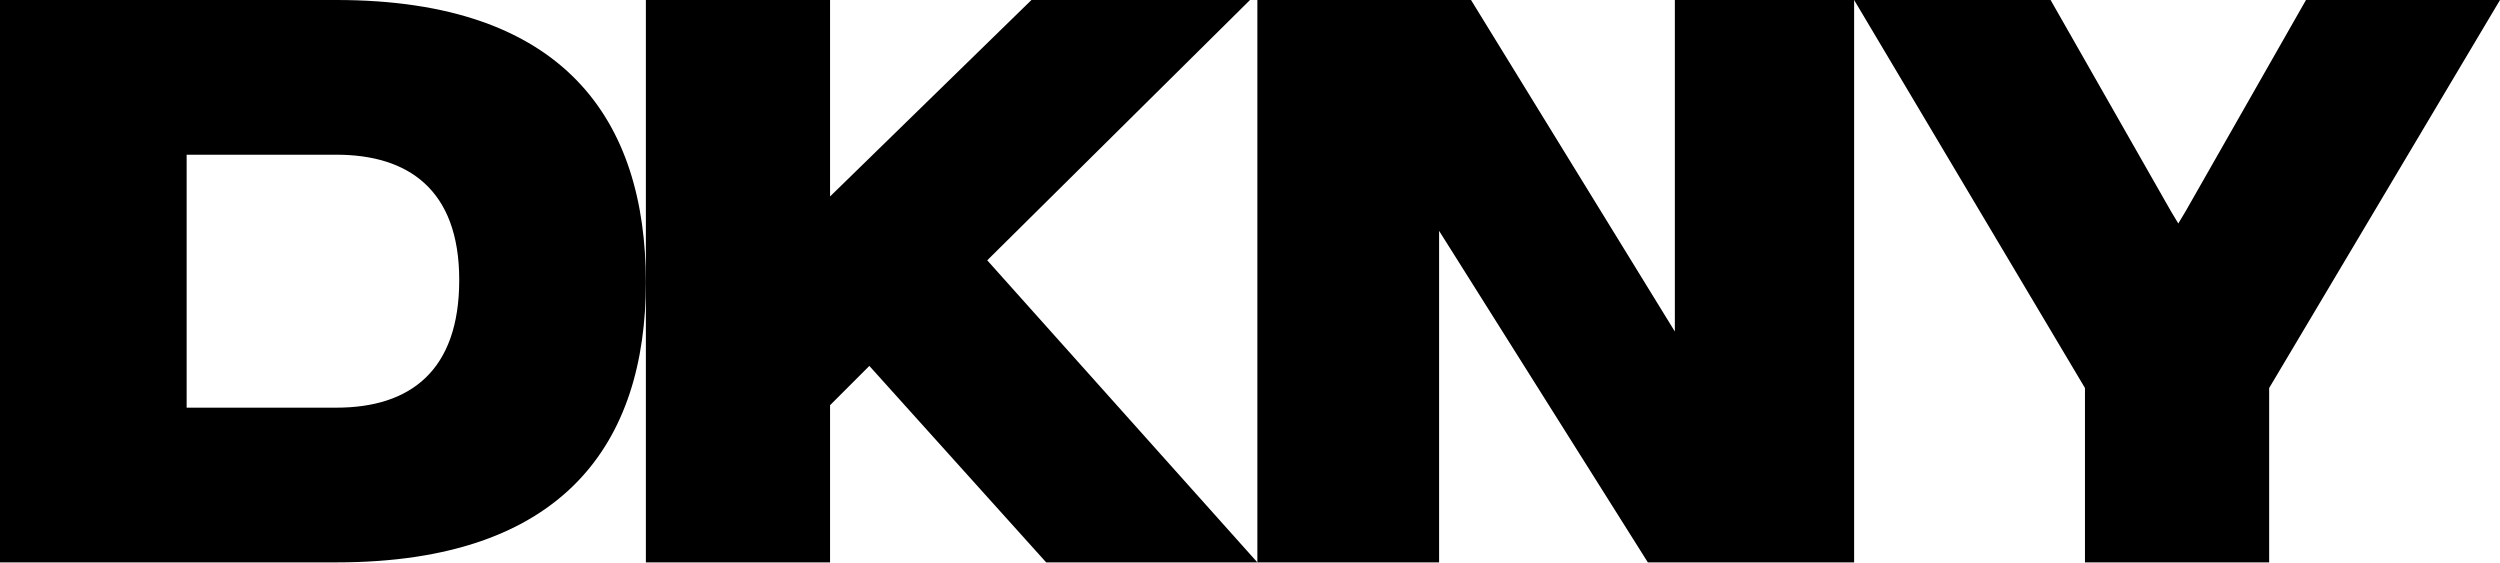
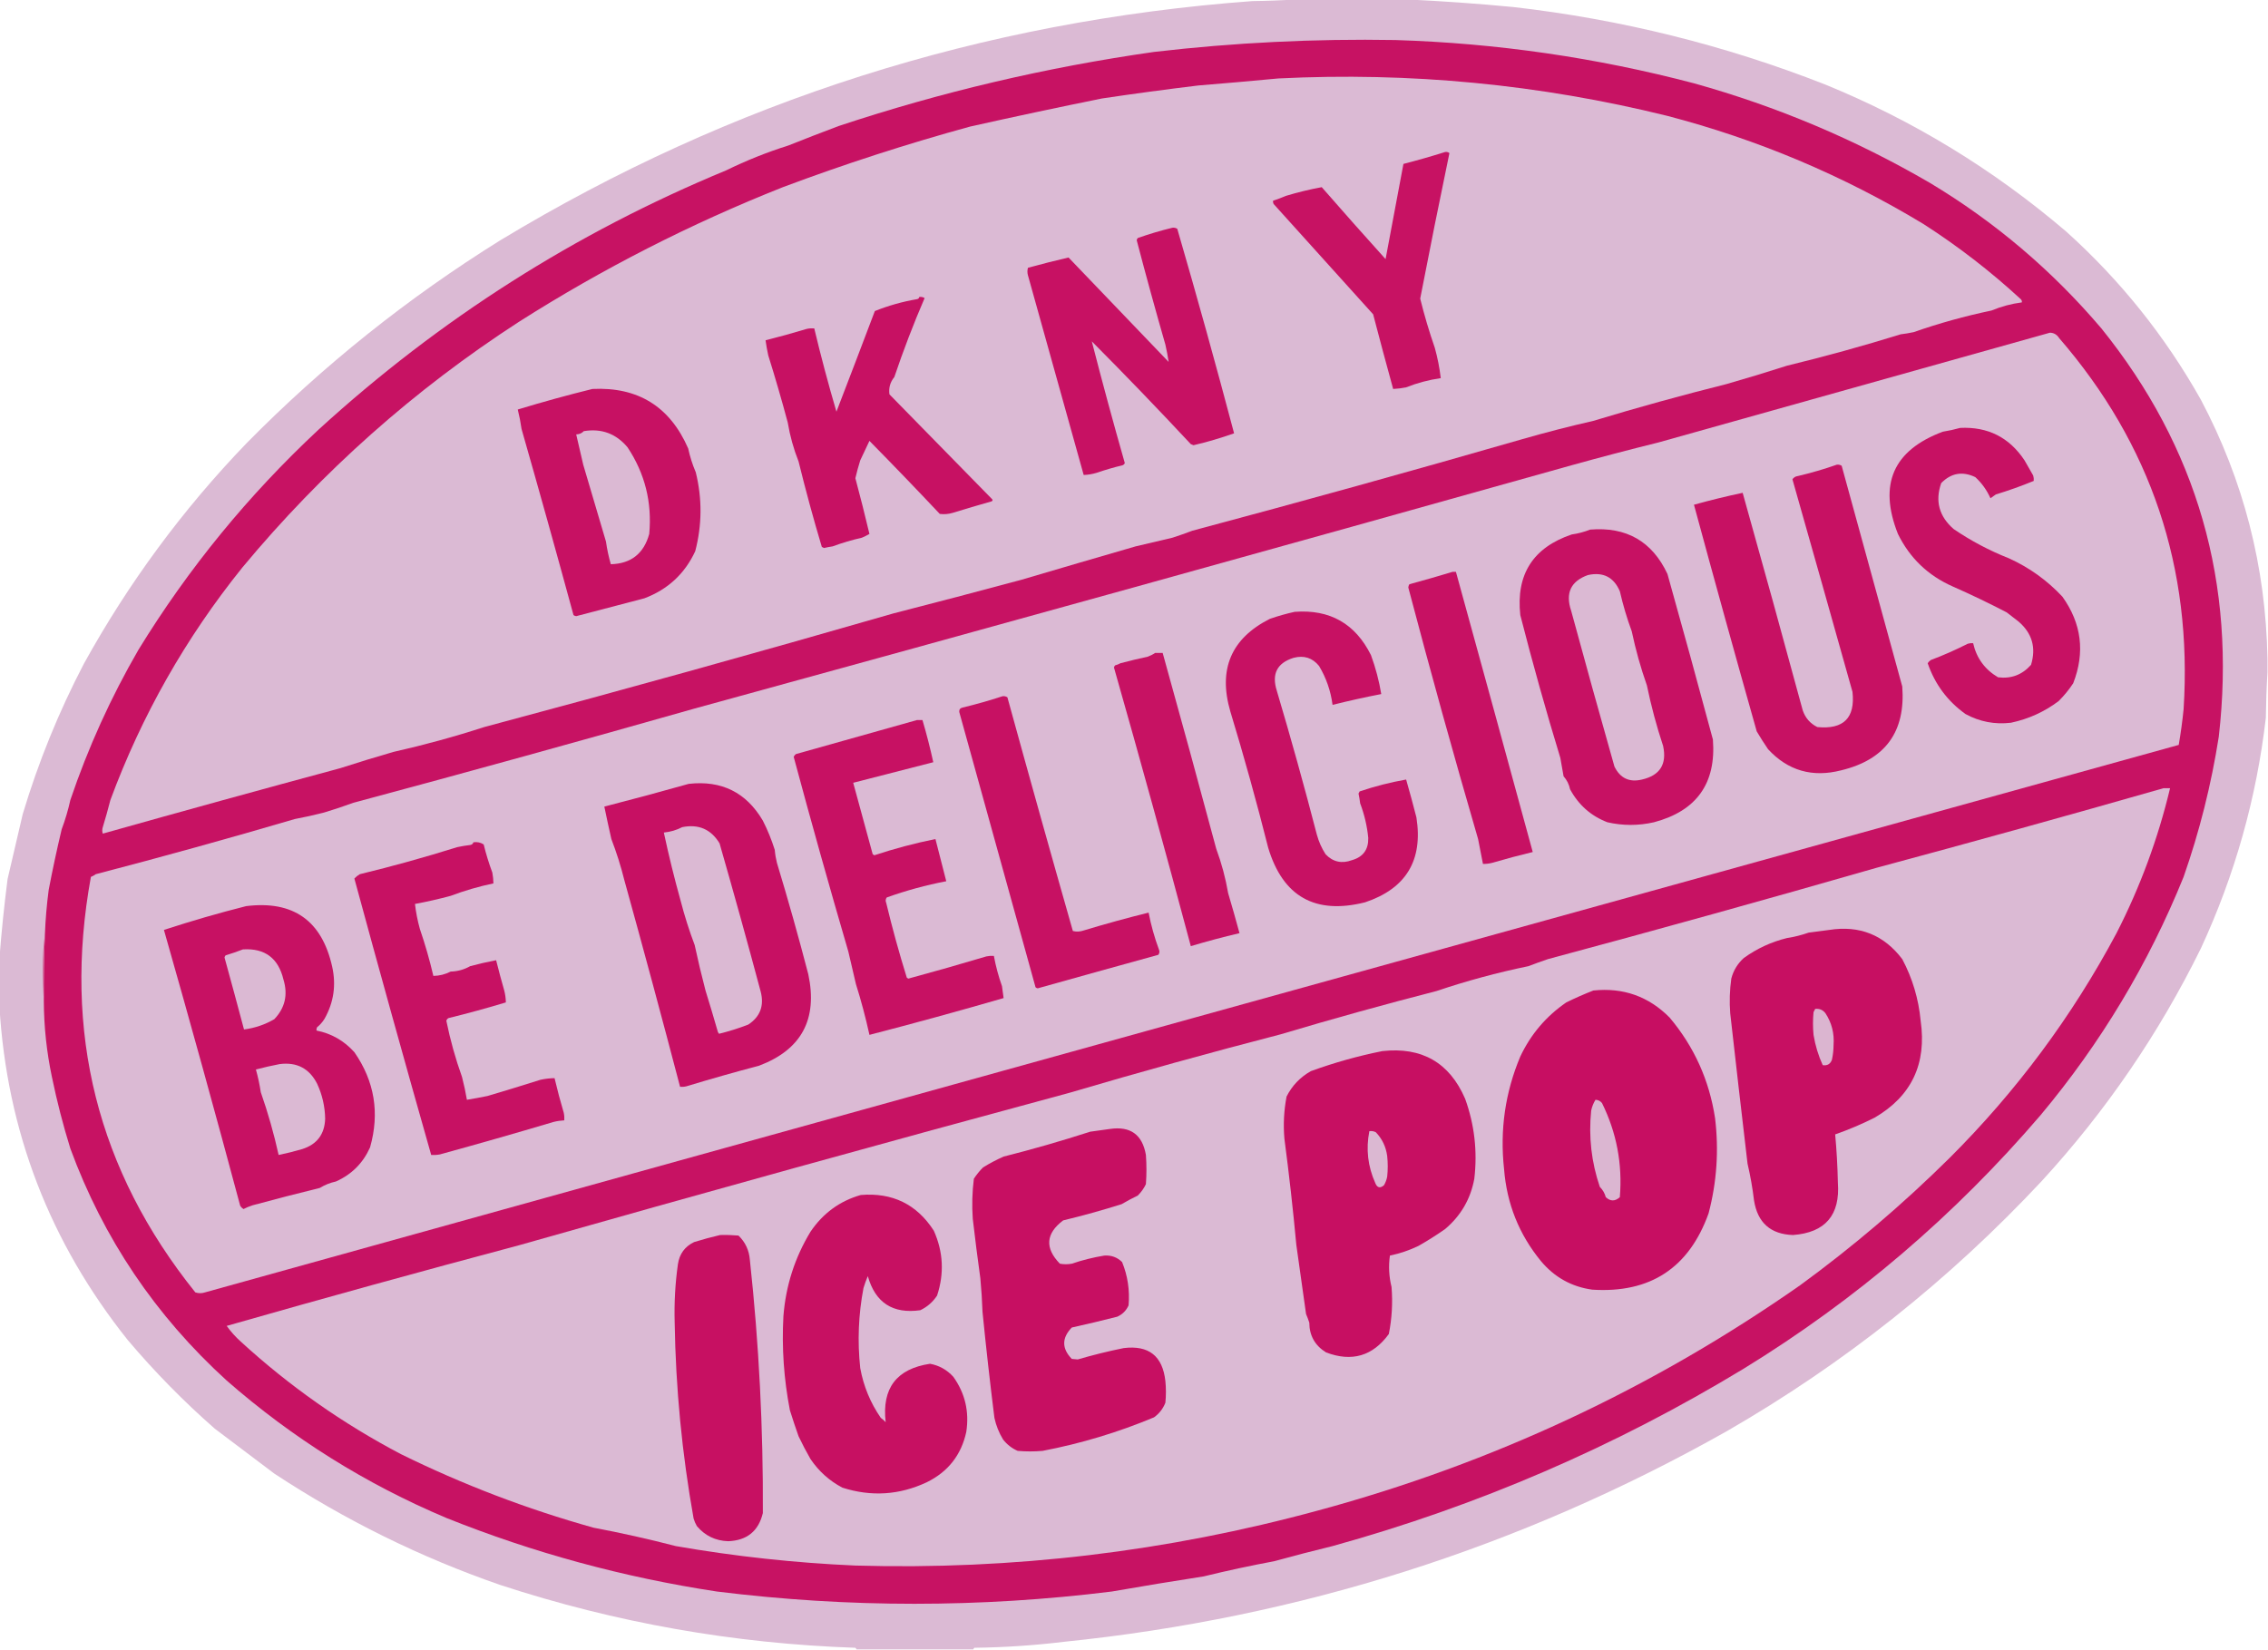
- <svg xmlns="http://www.w3.org/2000/svg" version="1.1" class="logo--image dkny_logo" x="0px" y="0px" width="101.8" height="22.9" xml:space="preserve" viewBox="8.9 21 101.8 22.9">
+ <svg xmlns="http://www.w3.org/2000/svg" version="1.1" width="2096px" height="1525px" style="shape-rendering:geometricPrecision; text-rendering:geometricPrecision; image-rendering:optimizeQuality; fill-rule:evenodd; clip-rule:evenodd">
  <g>
-     <path class="dkny_logo_st0" d="M22.6,21H8.9v22.9h13.7c9.3,0,12.6-4.9,12.6-11.4C35.2,25.9,31.9,21,22.6,21z M22.6,37.6h-6.1V27.3h6.1   c2.9,0,5,1.4,5,5.1C27.6,36.1,25.6,37.6,22.6,37.6z" />
-     <polygon class="dkny_logo_st0" points="77.1,34.5 68.8,21 60.1,21 60.1,43.9 67.5,43.9 67.5,30.4 76,43.9 84.4,43.9 84.4,21 77.1,21  " />
-     <polygon class="dkny_logo_st0" points="102.8,21 97.9,29.6 97.6,30.1 97.3,29.6 92.4,21 84.4,21 93.8,36.8 93.8,36.8 93.8,43.9 101.3,43.9    101.3,36.8 101.3,36.8 110.7,21  " />
-     <polygon class="dkny_logo_st0" points="59.8,21 50.9,21 42.7,29 42.7,21 35.2,21 35.2,32.5 35.2,43.9 42.7,43.9 42.7,37.5 44.3,35.9    51.5,43.9 60.1,43.9 49.1,31.6  " />
+     <path style="opacity:1" fill="#dbbad4" d="M 1197.5,-0.5 C 1231.83,-0.5 1266.17,-0.5 1300.5,-0.5C 1333.15,1.033 1365.82,3.366 1398.5,6.5C 1497.79,17.824 1593.79,41.657 1686.5,78C 1767.86,111.207 1842.19,156.54 1909.5,214C 1959.55,259.042 2001.05,310.875 2034,369.5C 2073.41,444.023 2093.91,523.689 2095.5,608.5C 2095.5,612.833 2095.5,617.167 2095.5,621.5C 2094.67,635.327 2094.17,649.327 2094,663.5C 2085.34,737.822 2065.34,808.822 2034,876.5C 1995.26,955.233 1946.26,1026.9 1887,1091.5C 1801.23,1183.29 1704.07,1260.46 1595.5,1323C 1404.76,1430.47 1200.59,1495.3 983,1517.5C 955.688,1520.81 928.188,1522.64 900.5,1523C 899.944,1523.38 899.611,1523.88 899.5,1524.5C 863.5,1524.5 827.5,1524.5 791.5,1524.5C 791.389,1523.88 791.056,1523.38 790.5,1523C 678.19,1519.17 568.857,1499.84 462.5,1465C 388.719,1439.49 319.052,1405.15 253.5,1362C 235.03,1348.13 216.697,1334.29 198.5,1320.5C 169.757,1295.31 142.923,1267.98 118,1238.5C 45.861,1148.04 6.362,1045.37 -0.5,930.5C -0.5,915.5 -0.5,900.5 -0.5,885.5C 1.37,861.264 3.87,836.931 7,812.5C 11.663,792.514 16.33,772.514 21,752.5C 35.452,704.293 54.285,657.96 77.5,613.5C 118.813,538.727 168.98,470.727 228,409.5C 298.529,337.917 376.696,275.417 462.5,222C 675.724,93.159 907.391,19.493 1157.5,1C 1171.01,0.831 1184.34,0.331 1197.5,-0.5 Z" />
+   </g>
+   <g>
+     <path style="opacity:1" fill="#c71263" d="M 40.5,925.5 C 40.266,904.817 40.599,884.151 41.5,863.5C 42.035,849.78 43.202,836.114 45,822.5C 48.558,803.846 52.558,785.179 57,766.5C 60.29,757.743 62.957,748.743 65,739.5C 81.363,691.084 102.363,644.751 128,600.5C 174.097,525.361 229.597,457.528 294.5,397C 406.253,294.912 531.753,215.079 671,157.5C 689.665,148.371 708.832,140.704 728.5,134.5C 743.99,128.333 759.49,122.333 775,116.5C 869.741,85.026 966.907,62.193 1066.5,48C 1140.58,39.371 1214.92,35.705 1289.5,37C 1383.19,39.908 1475.19,53.241 1565.5,77C 1642.14,98.329 1714.81,128.996 1783.5,169C 1843.53,205.007 1896.37,249.84 1942,303.5C 2030.64,413.498 2066.8,539.331 2050.5,681C 2043.55,725.288 2032.71,768.455 2018,810.5C 1985.59,890.633 1941.59,963.966 1886,1030.5C 1806.57,1123.3 1715.07,1201.46 1611.5,1265C 1492.71,1337.08 1366.05,1391.75 1231.5,1429C 1213.31,1433.43 1195.31,1438.1 1177.5,1443C 1155.64,1447.07 1133.97,1451.74 1112.5,1457C 1084.02,1461.41 1055.68,1466.08 1027.5,1471C 905.804,1486.12 784.137,1486.12 662.5,1471C 576.295,1457.91 492.962,1435.24 412.5,1403C 338.055,1371.61 270.388,1329.27 209.5,1276C 143.643,1216.03 95.477,1144.53 65,1061.5C 58.273,1039.84 52.607,1017.84 48,995.5C 43.121,972.419 40.621,949.086 40.5,925.5 Z" />
+   </g>
+   <g>
+     <path style="opacity:1" fill="#dbbad4" d="M 1181.5,72.5 C 1303.06,66.454 1422.73,77.954 1540.5,107C 1624.34,128.837 1703.34,162.17 1777.5,207C 1809.45,227.495 1839.45,250.661 1867.5,276.5C 1868.39,277.325 1868.72,278.325 1868.5,279.5C 1858.78,280.761 1849.45,283.261 1840.5,287C 1815.88,292.15 1791.88,298.816 1768.5,307C 1764.53,307.853 1760.53,308.519 1756.5,309C 1721.9,319.735 1686.9,329.402 1651.5,338C 1632.87,343.988 1614.2,349.655 1595.5,355C 1554.1,365.363 1513.1,376.696 1472.5,389C 1450.36,394.045 1428.36,399.711 1406.5,406C 1305.32,435.164 1203.82,463.331 1102,490.5C 1095.85,492.833 1089.68,495 1083.5,497C 1072.18,499.664 1060.85,502.331 1049.5,505C 1014.29,515.189 978.957,525.523 943.5,536C 904.125,546.576 864.791,556.91 825.5,567C 699.67,603.287 573.67,638.287 447.5,672C 419.901,680.938 391.901,688.605 363.5,695C 347.06,699.752 330.726,704.752 314.5,710C 241.249,729.749 168.083,749.915 95,770.5C 94.333,768.5 94.333,766.5 95,764.5C 97.532,756.235 99.865,747.902 102,739.5C 130.984,661.198 171.651,589.531 224,524.5C 297.72,435.759 382.887,360.093 479.5,297.5C 556.87,248.315 638.204,206.815 723.5,173C 780.477,151.65 838.143,132.983 896.5,117C 937.146,107.896 977.812,99.229 1018.5,91C 1048.15,86.586 1077.82,82.586 1107.5,79C 1132.33,76.981 1157,74.814 1181.5,72.5 Z" />
+   </g>
+   <g>
+     <path style="opacity:1" fill="#c71263" d="M 1335.5,140.5 C 1336.98,140.238 1338.31,140.571 1339.5,141.5C 1330.16,186.358 1321.16,231.191 1312.5,276C 1316.31,291.42 1320.81,306.586 1326,321.5C 1328.54,330.636 1330.37,339.969 1331.5,349.5C 1320.44,351.096 1309.78,353.93 1299.5,358C 1295.53,358.828 1291.53,359.328 1287.5,359.5C 1281.18,336.549 1275.01,313.549 1269,290.5C 1238.3,256.377 1207.64,222.377 1177,188.5C 1176.52,187.552 1176.35,186.552 1176.5,185.5C 1180.57,184.186 1184.57,182.686 1188.5,181C 1199.34,177.719 1210.34,175.052 1221.5,173C 1240.92,195.264 1260.59,217.431 1280.5,239.5C 1286,210.164 1291.5,180.831 1297,151.5C 1310.08,148.131 1322.91,144.464 1335.5,140.5 Z" />
+   </g>
+   <g>
+     <path style="opacity:1" fill="#c71163" d="M 1083.5,210.5 C 1085.14,210.286 1086.64,210.62 1088,211.5C 1106.29,274.339 1123.79,337.339 1140.5,400.5C 1128.26,404.852 1115.76,408.519 1103,411.5C 1102.17,411.167 1101.33,410.833 1100.5,410.5C 1070.38,378.219 1039.88,346.552 1009,315.5C 1018.66,353.101 1028.82,390.601 1039.5,428C 1039.09,428.945 1038.43,429.612 1037.5,430C 1029.39,431.956 1021.39,434.289 1013.5,437C 1009.52,438.197 1005.52,438.864 1001.5,439C 984.43,377.563 967.263,316.063 950,254.5C 949.333,252.167 949.333,249.833 950,247.5C 962.443,244.078 974.943,240.912 987.5,238C 1018.28,270.114 1049.11,302.28 1080,334.5C 1079.24,329.192 1078.24,323.859 1077,318.5C 1067.75,286.327 1058.92,254.16 1050.5,222C 1050.64,221.228 1050.98,220.561 1051.5,220C 1062.07,216.26 1072.73,213.093 1083.5,210.5 Z" />
+   </g>
+   <g>
+     <path style="opacity:1" fill="#c71163" d="M 849.5,274.5 C 851.288,274.215 852.955,274.548 854.5,275.5C 844.175,299.469 834.842,323.802 826.5,348.5C 822.661,353.183 821.161,358.517 822,364.5C 853.694,396.86 885.361,429.193 917,461.5C 917.591,462.483 917.257,463.15 916,463.5C 904.109,466.865 892.276,470.365 880.5,474C 876.551,475.184 872.551,475.518 868.5,475C 847.214,452.38 825.548,429.88 803.5,407.5C 800.667,413.494 797.834,419.494 795,425.5C 793.263,431.027 791.763,436.527 790.5,442C 795.079,459.09 799.413,476.256 803.5,493.5C 801.231,494.815 798.898,495.982 796.5,497C 787.315,499.062 778.315,501.728 769.5,505C 766.812,505.392 764.145,505.892 761.5,506.5C 760.833,506.167 760.167,505.833 759.5,505.5C 751.703,479.458 744.537,453.125 738,426.5C 733.413,414.927 730.08,402.927 728,390.5C 722.421,369.652 716.421,348.986 710,328.5C 708.971,323.856 708.138,319.19 707.5,314.5C 720.191,311.335 732.858,307.835 745.5,304C 747.81,303.503 750.143,303.337 752.5,303.5C 758.665,329.328 765.498,354.995 773,380.5C 784.932,349.537 796.766,318.537 808.5,287.5C 821.054,282.457 834.054,278.79 847.5,276.5C 848.713,276.253 849.38,275.586 849.5,274.5 Z" />
+   </g>
+   <g>
+     <path style="opacity:1" fill="#dbbad4" d="M 1894.5,307.5 C 1898.15,307.622 1900.98,309.288 1903,312.5C 1987.96,410.706 2026.29,525.039 2018,655.5C 2016.89,666.572 2015.39,677.572 2013.5,688.5C 1405.23,856.897 797.232,1025.56 189.5,1194.5C 186.459,1195.51 183.459,1195.51 180.5,1194.5C 90.034,1081.8 57.868,953.801 84,810.5C 85.609,809.853 87.109,809.02 88.5,808C 150.126,791.928 211.46,774.928 272.5,757C 281.567,755.299 290.567,753.299 299.5,751C 308.614,748.248 317.614,745.248 326.5,742C 431.895,713.735 536.895,684.735 641.5,655C 912.424,580.696 1182.76,505.696 1452.5,430C 1478.98,422.631 1505.65,415.631 1532.5,409C 1653.43,375.108 1774.1,341.275 1894.5,307.5 Z" />
+   </g>
+   <g>
+     <path style="opacity:1" fill="#c71163" d="M 547.5,359.5 C 589.636,357.465 619.136,375.798 636,414.5C 637.637,422.1 639.97,429.434 643,436.5C 649.013,460.93 648.846,485.264 642.5,509.5C 632.823,530.339 617.156,544.839 595.5,553C 574.433,558.552 553.433,564.052 532.5,569.5C 531.558,569.392 530.725,569.059 530,568.5C 514.372,511.089 498.372,453.756 482,396.5C 481.123,390.346 479.956,384.346 478.5,378.5C 501.424,371.522 524.424,365.189 547.5,359.5 Z" />
+   </g>
+   <g>
+     <path style="opacity:1" fill="#c71163" d="M 1811.5,395.5 C 1837.07,394.253 1856.9,404.253 1871,425.5C 1873.69,430.181 1876.36,434.848 1879,439.5C 1879.49,441.134 1879.66,442.801 1879.5,444.5C 1868.1,449.189 1856.43,453.356 1844.5,457C 1842.83,458.167 1841.17,459.333 1839.5,460.5C 1836.16,453.004 1831.5,446.504 1825.5,441C 1813.65,435.336 1803.15,437.169 1794,446.5C 1788.19,463.086 1792.02,477.253 1805.5,489C 1821.5,499.888 1838.5,508.888 1856.5,516C 1875.31,524.5 1891.81,536.333 1906,551.5C 1923.73,576.279 1927.07,602.945 1916,631.5C 1912.11,637.423 1907.61,642.923 1902.5,648C 1889.42,657.87 1874.75,664.537 1858.5,668C 1843.58,669.776 1829.58,667.11 1816.5,660C 1799.85,648.113 1788.19,632.446 1781.5,613C 1782.27,611.779 1783.27,610.779 1784.5,610C 1796.17,605.595 1807.5,600.595 1818.5,595C 1820.13,594.506 1821.8,594.34 1823.5,594.5C 1826.64,608.281 1834.31,618.781 1846.5,626C 1858.64,627.546 1868.81,623.713 1877,614.5C 1881.87,598.624 1878.03,585.29 1865.5,574.5C 1861.83,571.667 1858.17,568.833 1854.5,566C 1838.11,557.472 1821.44,549.472 1804.5,542C 1781.77,531.937 1764.94,515.77 1754,493.5C 1735.81,447.611 1749.65,416.111 1795.5,399C 1801.03,398.114 1806.36,396.947 1811.5,395.5 Z" />
+   </g>
+   <g>
+     <path style="opacity:1" fill="#dbb9d3" d="M 539.5,398.5 C 555.916,395.797 569.416,400.797 580,413.5C 596.042,437.692 602.708,464.358 600,493.5C 595.009,511.671 583.176,521.004 564.5,521.5C 562.514,514.682 561.014,507.682 560,500.5C 552.986,476.709 545.986,453.043 539,429.5C 536.831,420.158 534.664,410.824 532.5,401.5C 535.346,401.448 537.68,400.448 539.5,398.5 Z" />
+   </g>
+   <g>
+     <path style="opacity:1" fill="#c71163" d="M 1697.5,429.5 C 1699.14,429.286 1700.64,429.62 1702,430.5C 1720.67,498.558 1739.34,566.558 1758,634.5C 1761.17,676.335 1742.34,702.168 1701.5,712C 1674.86,718.826 1652.36,712.326 1634,692.5C 1630.32,687.123 1626.82,681.623 1623.5,676C 1603.79,606.328 1584.46,536.494 1565.5,466.5C 1580.38,462.364 1595.38,458.697 1610.5,455.5C 1629.3,522.386 1647.8,589.386 1666,656.5C 1668.38,663.543 1672.88,668.71 1679.5,672C 1703.8,674.366 1714.63,663.532 1712,639.5C 1693.64,574.087 1675.14,508.587 1656.5,443C 1657.68,441.265 1659.35,440.265 1661.5,440C 1673.87,437.081 1685.87,433.581 1697.5,429.5 Z" />
+   </g>
+   <g>
+     <path style="opacity:0.004" fill="#000000" d="M 178.5,461.5 C 179.833,462.167 179.833,462.167 178.5,461.5 Z" />
+   </g>
+   <g>
+     <path style="opacity:1" fill="#c71163" d="M 1469.5,489.5 C 1503.03,486.695 1526.86,500.361 1541,530.5C 1555.33,581.532 1569.33,632.532 1583,683.5C 1586.14,724.032 1567.97,749.532 1528.5,760C 1514.14,763.258 1499.81,763.258 1485.5,760C 1470.34,754.19 1458.84,744.024 1451,729.5C 1450.06,724.952 1448.06,720.952 1445,717.5C 1443.92,711.851 1442.92,706.184 1442,700.5C 1428.7,656.915 1416.37,612.915 1405,568.5C 1400.92,530.926 1416.75,506.092 1452.5,494C 1458.53,493.124 1464.2,491.624 1469.5,489.5 Z" />
+   </g>
+   <g>
+     <path style="opacity:1" fill="#c71163" d="M 1342.5,528.5 C 1343.5,528.5 1344.5,528.5 1345.5,528.5C 1369.27,614.708 1392.93,701.041 1416.5,787.5C 1403.97,790.508 1391.47,793.841 1379,797.5C 1376.21,798.216 1373.37,798.549 1370.5,798.5C 1369.03,790.871 1367.53,783.204 1366,775.5C 1343.49,698.284 1321.99,620.784 1301.5,543C 1301.59,541.893 1301.92,540.893 1302.5,540C 1315.94,536.35 1329.27,532.517 1342.5,528.5 Z" />
+   </g>
+   <g>
+     <path style="opacity:1" fill="#dbb9d3" d="M 1467.5,531.5 C 1481.56,528.432 1491.4,533.432 1497,546.5C 1499.92,559.194 1503.58,571.528 1508,583.5C 1511.61,600.596 1516.28,617.263 1522,633.5C 1525.94,652.543 1530.94,671.21 1537,689.5C 1540.59,706.344 1534.09,716.677 1517.5,720.5C 1505.83,723.327 1497.33,719.327 1492,708.5C 1478.42,660.648 1465.09,612.648 1452,564.5C 1446.51,548.165 1451.67,537.165 1467.5,531.5 Z" />
+   </g>
+   <g>
+     <path style="opacity:1" fill="#c71163" d="M 1196.5,565.5 C 1228.99,563.048 1252.49,576.381 1267,605.5C 1271.33,617.291 1274.49,629.291 1276.5,641.5C 1261.4,644.423 1246.4,647.756 1231.5,651.5C 1229.79,638.539 1225.63,626.539 1219,615.5C 1212.9,608.01 1205.07,605.51 1195.5,608C 1180.19,612.778 1175.03,622.945 1180,638.5C 1193.11,682.617 1205.45,726.951 1217,771.5C 1218.77,777.924 1221.43,783.924 1225,789.5C 1231.81,796.681 1239.98,798.514 1249.5,795C 1259.73,792.057 1264.73,785.224 1264.5,774.5C 1263.43,763.51 1260.93,752.843 1257,742.5C 1256.64,739.475 1256.14,736.475 1255.5,733.5C 1255.83,732.833 1256.17,732.167 1256.5,731.5C 1270.51,726.748 1284.84,723.081 1299.5,720.5C 1302.83,732.149 1306,743.815 1309,755.5C 1315.26,795.163 1299.43,821.33 1261.5,834C 1215.39,845.539 1185.56,828.706 1172,783.5C 1161.34,741.192 1149.67,699.192 1137,657.5C 1125.65,618.573 1137.81,590.073 1173.5,572C 1181.14,569.344 1188.8,567.177 1196.5,565.5 Z" />
+   </g>
+   <g>
+     <path style="opacity:1" fill="#c71263" d="M 1067.5,603.5 C 1069.83,603.5 1072.17,603.5 1074.5,603.5C 1091.29,663.699 1107.79,724.032 1124,784.5C 1128.94,797.877 1132.61,811.543 1135,825.5C 1138.65,837.77 1142.15,850.103 1145.5,862.5C 1130.45,866.014 1115.45,870.014 1100.5,874.5C 1077.55,788.439 1053.88,702.606 1029.5,617C 1029.64,616.228 1029.98,615.561 1030.5,615C 1032.25,614.529 1033.91,613.862 1035.5,613C 1043.77,610.802 1052.1,608.802 1060.5,607C 1063.07,606.102 1065.4,604.935 1067.5,603.5 Z" />
+   </g>
+   <g>
+     <path style="opacity:1" fill="#c71163" d="M 926.5,643.5 C 928.144,643.286 929.644,643.62 931,644.5C 950.796,716.477 970.963,788.477 991.5,860.5C 994.81,861.349 998.144,861.182 1001.5,860C 1021.36,853.991 1041.36,848.491 1061.5,843.5C 1063.73,855.097 1066.9,866.43 1071,877.5C 1071.8,879.259 1071.63,880.926 1070.5,882.5C 1033.26,892.766 996.098,903.099 959,913.5C 958.228,913.355 957.561,913.022 957,912.5C 933.407,827.626 909.907,742.793 886.5,658C 886.354,655.812 887.354,654.479 889.5,654C 902.032,650.986 914.366,647.486 926.5,643.5 Z" />
+   </g>
+   <g>
+     <path style="opacity:1" fill="#c71163" d="M 847.5,665.5 C 849.167,665.5 850.833,665.5 852.5,665.5C 856.284,678.302 859.618,691.302 862.5,704.5C 837.765,710.85 813.099,717.183 788.5,723.5C 794.464,745.433 800.464,767.433 806.5,789.5C 807,789.833 807.5,790.167 808,790.5C 826.548,784.372 845.382,779.372 864.5,775.5C 867.817,788.459 871.15,801.459 874.5,814.5C 855.738,818.09 837.405,823.09 819.5,829.5C 818.369,831.074 818.202,832.741 819,834.5C 824.595,857.781 830.928,880.781 838,903.5C 838.414,903.957 838.914,904.291 839.5,904.5C 863.586,897.978 887.586,891.145 911.5,884C 913.81,883.503 916.143,883.337 918.5,883.5C 920.253,893 922.753,902.333 926,911.5C 926.42,915.191 926.92,918.858 927.5,922.5C 886.148,934.475 844.815,945.809 803.5,956.5C 800.005,940.536 795.838,924.869 791,909.5C 788.662,899.458 786.329,889.458 784,879.5C 766.528,819.788 749.694,759.788 733.5,699.5C 733.977,698.522 734.643,697.689 735.5,697C 773.003,686.463 810.337,675.963 847.5,665.5 Z" />
+   </g>
+   <g>
+     <path style="opacity:1" fill="#c71063" d="M 636.5,724.5 C 666.819,721.076 689.652,732.41 705,758.5C 709.406,767.186 713.073,776.186 716,785.5C 716.34,789.558 717.007,793.558 718,797.5C 728.329,831.523 737.996,865.857 747,900.5C 755.87,942.042 740.703,970.209 701.5,985C 679.093,990.911 656.76,997.245 634.5,1004C 632.527,1004.5 630.527,1004.66 628.5,1004.5C 611.749,940.583 594.583,876.916 577,813.5C 573.743,800.491 569.743,787.824 565,775.5C 562.721,765.504 560.555,755.504 558.5,745.5C 584.73,738.779 610.73,731.779 636.5,724.5 Z" />
+   </g>
+   <g>
+     <path style="opacity:1" fill="#dbbad4" d="M 1999.5,728.5 C 2001.5,728.5 2003.5,728.5 2005.5,728.5C 1994.36,775.127 1977.86,819.794 1956,862.5C 1915.03,939.337 1863.53,1008.67 1801.5,1070.5C 1758.32,1113.2 1712.32,1152.37 1663.5,1188C 1527.54,1283.13 1379.21,1352.46 1218.5,1396C 1078.55,1434.17 935.886,1451.17 790.5,1447C 734.799,1444.56 679.466,1438.56 624.5,1429C 599.346,1422.48 574.013,1416.81 548.5,1412C 486.941,1394.79 427.608,1372.13 370.5,1344C 316.712,1315.76 267.379,1281.1 222.5,1240C 217.668,1235.67 213.335,1230.83 209.5,1225.5C 299.31,1199.84 389.31,1175.01 479.5,1151C 648.619,1102.96 818.286,1055.96 988.5,1010C 1053.15,990.92 1118.15,972.92 1183.5,956C 1231.39,941.699 1279.39,928.366 1327.5,916C 1355.25,906.643 1383.59,898.976 1412.5,893C 1418.43,890.745 1424.43,888.578 1430.5,886.5C 1532.15,859.223 1633.49,831.056 1734.5,802C 1823.1,778.184 1911.44,753.684 1999.5,728.5 Z" />
+   </g>
+   <g>
+     <path style="opacity:1" fill="#dbb9d3" d="M 630.5,764.5 C 645.614,761.474 657.114,766.474 665,779.5C 678.116,825.164 690.783,870.83 703,916.5C 706.373,929.58 702.539,939.747 691.5,947C 682.721,950.394 673.721,953.227 664.5,955.5C 664.167,955 663.833,954.5 663.5,954C 659.786,941.068 655.953,928.234 652,915.5C 648.353,901.58 645.02,887.58 642,873.5C 636.937,860.125 632.604,846.459 629,832.5C 623.199,811.725 618.032,790.725 613.5,769.5C 619.591,768.898 625.257,767.232 630.5,764.5 Z" />
+   </g>
+   <g>
+     <path style="opacity:1" fill="#c71163" d="M 437.5,778.5 C 441.03,777.989 444.196,778.656 447,780.5C 449.164,789.323 451.831,797.989 455,806.5C 455.626,809.863 455.959,813.196 456,816.5C 442.474,819.333 429.308,823.166 416.5,828C 405.595,830.947 394.595,833.447 383.5,835.5C 384.397,843.291 385.897,850.958 388,858.5C 392.886,872.778 397.052,887.278 400.5,902C 406.082,901.922 411.416,900.589 416.5,898C 422.987,897.815 428.987,896.149 434.5,893C 442.426,890.872 450.426,889.039 458.5,887.5C 460.843,896.926 463.343,906.259 466,915.5C 466.936,919.114 467.436,922.78 467.5,926.5C 450.083,931.75 432.417,936.583 414.5,941C 413.484,941.519 412.818,942.353 412.5,943.5C 416.084,961.166 420.917,978.499 427,995.5C 428.782,1002.37 430.282,1009.37 431.5,1016.5C 437.815,1015.46 444.148,1014.29 450.5,1013C 466.925,1008.15 483.259,1003.15 499.5,998C 503.79,997.077 508.123,996.577 512.5,996.5C 515.019,1007.22 517.853,1017.89 521,1028.5C 521.497,1030.81 521.663,1033.14 521.5,1035.5C 518.126,1035.67 514.793,1036.17 511.5,1037C 476.654,1047.37 441.654,1057.37 406.5,1067C 403.854,1067.5 401.187,1067.66 398.5,1067.5C 374.314,982.446 350.647,897.279 327.5,812C 328.952,810.435 330.619,809.102 332.5,808C 362.748,800.675 392.748,792.342 422.5,783C 426.469,782.147 430.469,781.481 434.5,781C 436.119,780.764 437.119,779.931 437.5,778.5 Z" />
+   </g>
+   <g>
+     <path style="opacity:1" fill="#c71163" d="M 227.5,837.5 C 270.963,832.134 297.463,850.801 307,893.5C 310.764,910.493 308.43,926.493 300,941.5C 298.128,944.582 295.795,947.249 293,949.5C 292.517,950.448 292.351,951.448 292.5,952.5C 306.3,955.239 317.966,961.905 327.5,972.5C 346.182,999.415 351.016,1028.75 342,1060.5C 335.493,1075.01 324.993,1085.51 310.5,1092C 305.155,1093.17 300.155,1095.17 295.5,1098C 274.802,1103.07 254.135,1108.41 233.5,1114C 230.539,1114.94 227.706,1116.11 225,1117.5C 223.779,1116.73 222.779,1115.73 222,1114.5C 199.193,1029.29 175.693,944.291 151.5,859.5C 176.64,851.277 201.974,843.944 227.5,837.5 Z" />
+   </g>
+   <g>
+     <path style="opacity:1" fill="#c70f62" d="M 1690.5,859.5 C 1718.55,855.117 1741.05,864.117 1758,886.5C 1767.43,904.266 1773.1,923.266 1775,943.5C 1780.71,983.278 1766.55,1013.11 1732.5,1033C 1720.7,1038.94 1708.53,1044.1 1696,1048.5C 1697.35,1063.27 1698.18,1078.1 1698.5,1093C 1700.73,1123.09 1686.9,1139.26 1657,1141.5C 1636.28,1140.79 1624.28,1130.12 1621,1109.5C 1619.63,1098.03 1617.63,1086.7 1615,1075.5C 1609.54,1029.18 1604.2,982.846 1599,936.5C 1598.19,925.794 1598.52,915.127 1600,904.5C 1601.92,897.062 1605.76,890.729 1611.5,885.5C 1623.6,876.74 1636.94,870.573 1651.5,867C 1658.32,865.948 1664.99,864.281 1671.5,862C 1677.98,861.138 1684.31,860.305 1690.5,859.5 Z" />
+   </g>
+   <g>
+     <path style="opacity:1" fill="#dbb9d3" d="M 224.5,877.5 C 244.75,876.23 257.25,885.564 262,905.5C 266.224,919.472 263.391,931.639 253.5,942C 244.813,947.062 235.48,950.229 225.5,951.5C 219.579,929.248 213.579,907.081 207.5,885C 207.645,884.228 207.978,883.561 208.5,883C 214.015,881.346 219.348,879.512 224.5,877.5 Z" />
+   </g>
+   <g>
+     <path style="opacity:1" fill="#d06094" d="M 41.5,863.5 C 40.599,884.151 40.266,904.817 40.5,925.5C 39.834,915.339 39.5,905.005 39.5,894.5C 39.501,883.811 40.168,873.478 41.5,863.5 Z" />
+   </g>
+   <g>
+     <path style="opacity:1" fill="#c70e62" d="M 1472.5,915.5 C 1500.11,912.601 1523.61,920.934 1543,940.5C 1565.66,967.423 1579.66,998.423 1585,1033.5C 1588.6,1063.28 1586.6,1092.62 1579,1121.5C 1560.89,1171.93 1525.06,1195.43 1471.5,1192C 1452.35,1189.34 1436.52,1180.5 1424,1165.5C 1403.85,1140.91 1392.51,1112.57 1390,1080.5C 1386.04,1044.39 1391.04,1009.72 1405,976.5C 1414.69,955.983 1428.85,939.316 1447.5,926.5C 1455.84,922.405 1464.17,918.738 1472.5,915.5 Z" />
+   </g>
+   <g>
+     <path style="opacity:1" fill="#dbb5d0" d="M 1677.5,932.5 C 1681.43,932.047 1684.59,933.38 1687,936.5C 1692.82,945.379 1695.32,955.213 1694.5,966C 1694.47,970.556 1693.97,975.056 1693,979.5C 1691.52,983.488 1688.68,985.154 1684.5,984.5C 1680.45,975.668 1677.62,966.335 1676,956.5C 1675.33,949.5 1675.33,942.5 1676,935.5C 1676.51,934.473 1677.01,933.473 1677.5,932.5 Z" />
+   </g>
+   <g>
+     <path style="opacity:1" fill="#c70f62" d="M 1277.5,971.5 C 1314.04,967.472 1339.54,982.139 1354,1015.5C 1362.66,1039.47 1365.49,1064.14 1362.5,1089.5C 1359.08,1108.16 1350.08,1123.66 1335.5,1136C 1327.58,1141.54 1319.42,1146.71 1311,1151.5C 1302.61,1155.57 1293.78,1158.57 1284.5,1160.5C 1283.13,1170.22 1283.63,1179.89 1286,1189.5C 1287.2,1204.14 1286.36,1218.64 1283.5,1233C 1268.65,1253.39 1249.32,1259.05 1225.5,1250C 1215.25,1243.67 1210.09,1234.5 1210,1222.5C 1209.12,1219.74 1208.12,1217.08 1207,1214.5C 1204.01,1193.26 1201.01,1171.93 1198,1150.5C 1194.97,1117.75 1191.3,1085.08 1187,1052.5C 1185.87,1039.38 1186.54,1026.38 1189,1013.5C 1194.09,1003.41 1201.59,995.577 1211.5,990C 1233.15,982.137 1255.15,975.971 1277.5,971.5 Z" />
+   </g>
+   <g>
+     <path style="opacity:1" fill="#dbb9d3" d="M 258.5,983.5 C 274.293,981.494 285.793,987.494 293,1001.5C 297.793,1011.73 300.293,1022.56 300.5,1034C 300.026,1048.3 293.026,1057.63 279.5,1062C 272.217,1064.16 264.884,1065.99 257.5,1067.5C 253.168,1047.85 247.668,1028.52 241,1009.5C 239.925,1002.37 238.425,995.371 236.5,988.5C 243.885,986.559 251.218,984.893 258.5,983.5 Z" />
+   </g>
+   <g>
+     <path style="opacity:1" fill="#dbb6d1" d="M 1474.5,1016.5 C 1476.93,1016.58 1478.93,1017.58 1480.5,1019.5C 1494.01,1046.84 1499.51,1075.84 1497,1106.5C 1492.59,1110.48 1488.25,1110.48 1484,1106.5C 1483,1102.84 1481.17,1099.67 1478.5,1097C 1470.71,1074.19 1468.05,1050.69 1470.5,1026.5C 1471.26,1022.88 1472.59,1019.54 1474.5,1016.5 Z" />
+   </g>
+   <g>
+     <path style="opacity:1" fill="#c70f62" d="M 1025.5,1043.5 C 1044.6,1040.62 1055.76,1048.62 1059,1067.5C 1059.67,1076.5 1059.67,1085.5 1059,1094.5C 1057.11,1098.44 1054.61,1101.94 1051.5,1105C 1046.37,1107.48 1041.37,1110.15 1036.5,1113C 1018.73,1118.59 1000.73,1123.59 982.5,1128C 966.443,1140.18 965.443,1153.51 979.5,1168C 983.167,1168.67 986.833,1168.67 990.5,1168C 1000.31,1164.67 1010.31,1162.17 1020.5,1160.5C 1027,1160.04 1032.5,1162.04 1037,1166.5C 1042.18,1179.19 1044.18,1192.52 1043,1206.5C 1040.83,1211.33 1037.33,1214.83 1032.5,1217C 1018.57,1220.55 1004.57,1223.88 990.5,1227C 981.167,1236.67 981.167,1246.33 990.5,1256C 992.333,1256.17 994.167,1256.33 996,1256.5C 1009.98,1252.4 1024.15,1248.9 1038.5,1246C 1061.63,1243.15 1074.46,1253.32 1077,1276.5C 1077.67,1283.17 1077.67,1289.83 1077,1296.5C 1074.82,1302.04 1071.32,1306.54 1066.5,1310C 1033.22,1323.9 998.885,1334.24 963.5,1341C 955.833,1341.67 948.167,1341.67 940.5,1341C 935.164,1338.67 930.664,1335.17 927,1330.5C 923.205,1324.25 920.539,1317.58 919,1310.5C 914.915,1277.9 911.248,1245.23 908,1212.5C 907.632,1202.15 906.966,1191.81 906,1181.5C 903.457,1163.21 901.124,1144.88 899,1126.5C 898.13,1114.12 898.464,1101.79 900,1089.5C 902.454,1085.71 905.288,1082.21 908.5,1079C 914.63,1075.22 920.963,1071.89 927.5,1069C 954.51,1062.18 981.177,1054.51 1007.5,1046C 1013.65,1045.16 1019.65,1044.33 1025.5,1043.5 Z" />
+   </g>
+   <g>
+     <path style="opacity:1" fill="#dbb8d2" d="M 1265.5,1045.5 C 1267.6,1045.2 1269.6,1045.53 1271.5,1046.5C 1277.38,1052.66 1280.88,1060 1282,1068.5C 1282.67,1074.83 1282.67,1081.17 1282,1087.5C 1281.46,1090.36 1280.46,1093.03 1279,1095.5C 1275.43,1098.53 1272.76,1097.87 1271,1093.5C 1264.07,1078.05 1262.24,1062.05 1265.5,1045.5 Z" />
+   </g>
+   <g>
+     <path style="opacity:1" fill="#c71062" d="M 795.5,1104.5 C 824.759,1102.07 847.259,1113.07 863,1137.5C 871.744,1157.09 872.744,1177.09 866,1197.5C 862.06,1203.44 856.894,1207.94 850.5,1211C 825.091,1214.57 808.924,1204.07 802,1179.5C 800.47,1183.09 799.136,1186.76 798,1190.5C 793.328,1215.01 792.328,1239.68 795,1264.5C 798.058,1281.27 804.391,1296.6 814,1310.5C 815.674,1311.68 817.174,1313.01 818.5,1314.5C 814.875,1283.15 828.541,1265.15 859.5,1260.5C 867.91,1262.03 875.077,1266.03 881,1272.5C 891.876,1287.69 895.876,1304.69 893,1323.5C 888.354,1344.82 876.188,1360.32 856.5,1370C 831.194,1381.88 805.194,1383.54 778.5,1375C 766.524,1368.7 756.69,1359.86 749,1348.5C 745.063,1341.63 741.397,1334.63 738,1327.5C 735.154,1319.46 732.488,1311.46 730,1303.5C 724.414,1274.79 722.414,1245.79 724,1216.5C 726.183,1188.4 734.516,1162.4 749,1138.5C 760.572,1121.38 776.072,1110.04 795.5,1104.5 Z" />
+   </g>
+   <g>
+     <path style="opacity:0.004" fill="#000000" d="M 1867.5,1113.5 C 1868.83,1114.17 1868.83,1114.17 1867.5,1113.5 Z" />
+   </g>
+   <g>
+     <path style="opacity:1" fill="#c71062" d="M 665.5,1141.5 C 671.176,1141.33 676.843,1141.5 682.5,1142C 688.798,1148.1 692.298,1155.6 693,1164.5C 701.422,1242.22 705.422,1320.22 705,1398.5C 701,1415.15 690.334,1423.82 673,1424.5C 661.232,1424.12 651.566,1419.45 644,1410.5C 642.725,1408.28 641.725,1405.95 641,1403.5C 630.283,1343.52 624.449,1283.02 623.5,1222C 623.003,1204.06 624.003,1186.22 626.5,1168.5C 627.917,1158.93 632.917,1152.1 641.5,1148C 649.547,1145.51 657.547,1143.35 665.5,1141.5 Z" />
+   </g>
+   <g>
+     <path style="opacity:0.004" fill="#fe00ff" d="M 1788.5,1187.5 C 1789.83,1188.17 1789.83,1188.17 1788.5,1187.5 Z" />
+   </g>
+   <g>
+     <path style="opacity:0.004" fill="#000000" d="M 81.5,1190.5 C 82.833,1191.17 82.833,1191.17 81.5,1190.5 Z" />
+   </g>
+   <g>
+     <path style="opacity:0.004" fill="#000000" d="M 1660.5,1283.5 C 1661.83,1284.17 1661.83,1284.17 1660.5,1283.5 Z" />
+   </g>
+   <g>
+     <path style="opacity:0.004" fill="#fe0000" d="M 198.5,1320.5 C 197.833,1321.17 197.833,1321.17 198.5,1320.5 Z" />
  </g>
</svg>
